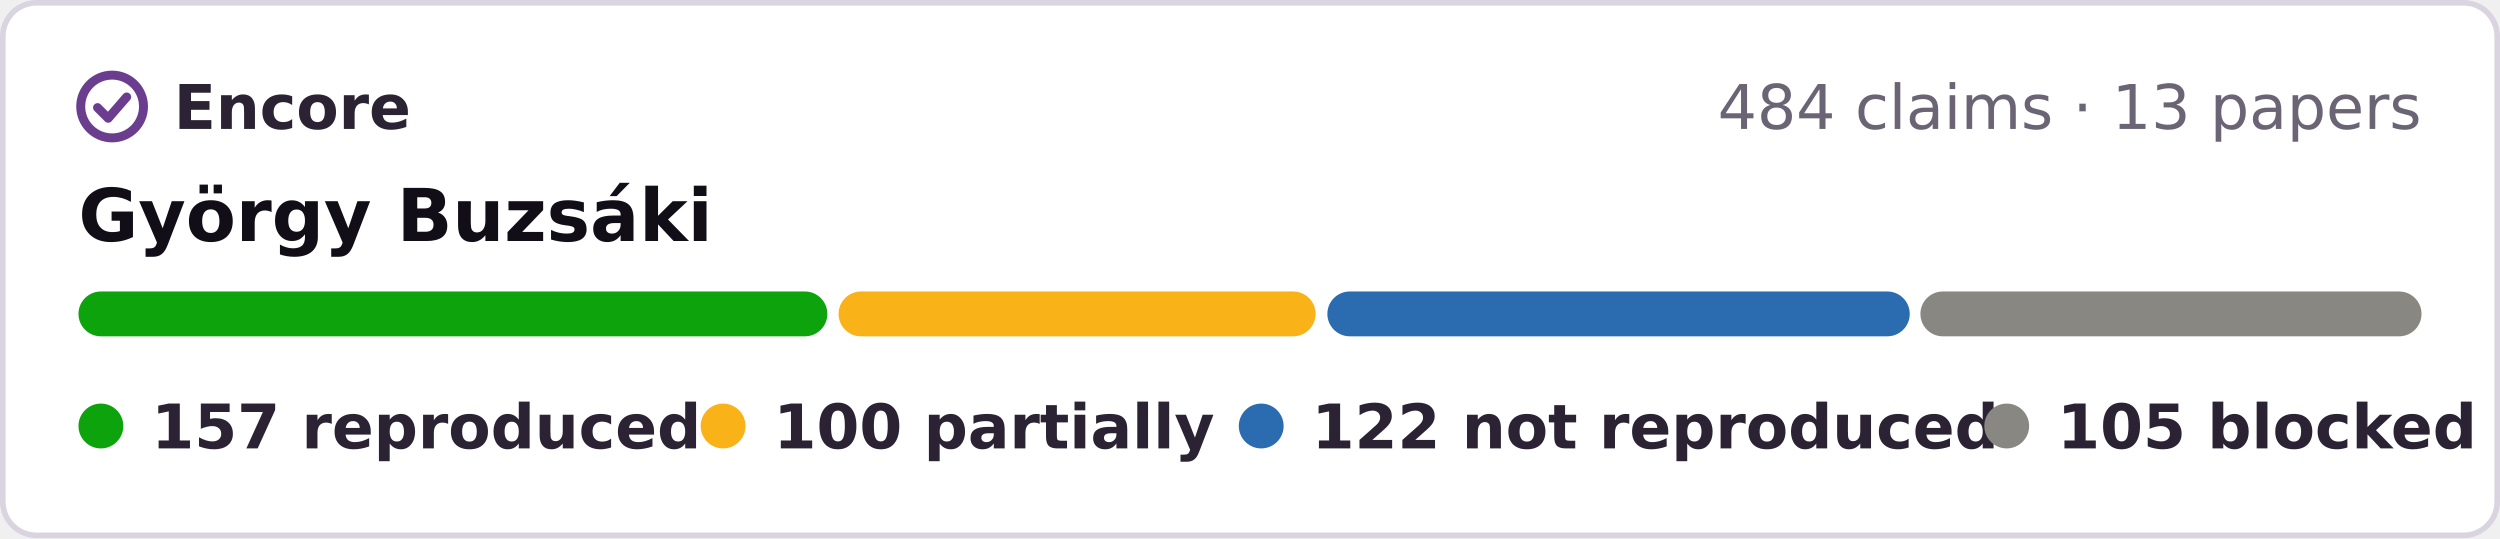
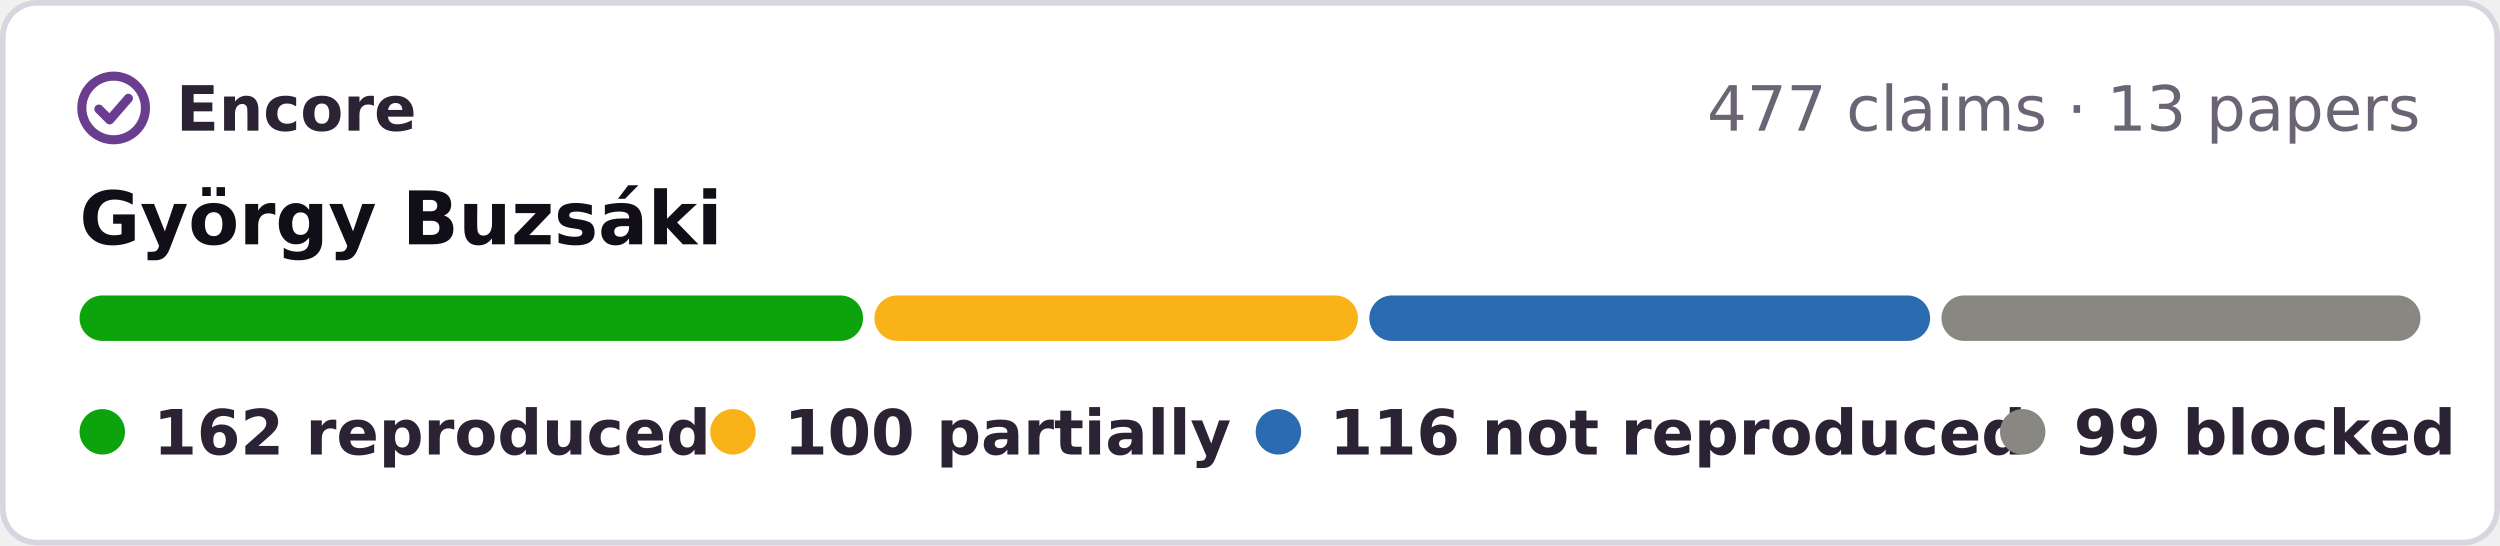
- <svg xmlns="http://www.w3.org/2000/svg" width="446" height="96" viewBox="0 0 446 96" role="img" aria-label="Encore: 157 reproduced, 100 partially reproduced, 122 not reproduced, 105 blocked, of 484 claims in 13 papers of György Buzsáki">
-   <rect x=".5" y=".5" width="445" height="95" rx="6" fill="#fff" stroke="#d9d4e0" />
+ <svg xmlns="http://www.w3.org/2000/svg" width="440" height="96" viewBox="0 0 440 96" role="img" aria-label="Encore: 162 reproduced, 100 partially reproduced, 116 not reproduced, 99 blocked, of 477 claims in 13 papers of György Buzsáki">
+   <rect x=".5" y=".5" width="439" height="95" rx="6" fill="#fff" stroke="#d9d4e0" />
  <g fill="none" stroke="#6a3d8f" stroke-width="1.6" stroke-linecap="round" stroke-linejoin="round">
    <circle cx="20" cy="19" r="5.6" />
    <path d="M17.4 19.2l1.9 1.9 3.3-3.8" />
  </g>
  <g font-family="Verdana,DejaVu Sans,Geneva,sans-serif" font-size="11">
    <text x="31" y="23" font-weight="bold" fill="#2b2333" textLength="39">Encore</text>
-     <text x="432" y="23" text-anchor="end" fill="#6b6475">484 claims · 13 papers</text>
+     <text x="426" y="23" text-anchor="end" fill="#6b6475">477 claims · 13 papers</text>
    <text x="14" y="43" font-size="13" font-weight="bold" fill="#120e17">György Buzsáki</text>
-     <rect x="14.0" y="52" width="133.6" height="8" rx="4" fill="#0ca30c" />
-     <rect x="149.6" y="52" width="85.1" height="8" rx="4" fill="#fab219" />
-     <rect x="236.8" y="52" width="103.9" height="8" rx="4" fill="#2b6cb0" />
-     <rect x="342.6" y="52" width="89.4" height="8" rx="4" fill="#898781" />
+     <rect x="14.0" y="52" width="137.9" height="8" rx="4" fill="#0ca30c" />
+     <rect x="153.9" y="52" width="85.1" height="8" rx="4" fill="#fab219" />
+     <rect x="241.0" y="52" width="98.7" height="8" rx="4" fill="#2b6cb0" />
+     <rect x="341.7" y="52" width="84.3" height="8" rx="4" fill="#898781" />
    <g font-weight="bold" fill="#2b2333">
      <circle cx="18" cy="76" r="4" fill="#0ca30c" />
-       <text x="27" y="80" textLength="84">157 reproduced</text>
+       <text x="27" y="80" textLength="84">162 reproduced</text>
      <circle cx="129" cy="76" r="4" fill="#fab219" />
      <text x="138" y="80" textLength="68">100 partially</text>
      <circle cx="225" cy="76" r="4" fill="#2b6cb0" />
-       <text x="234" y="80" textLength="106">122 not reproduced</text>
-       <circle cx="358" cy="76" r="4" fill="#898781" />
-       <text x="367" y="80" textLength="65">105 blocked</text>
+       <text x="234" y="80" textLength="104">116 not reproduced</text>
+       <circle cx="356" cy="76" r="4" fill="#898781" />
+       <text x="365" y="80" textLength="61">99 blocked</text>
    </g>
  </g>
</svg>
